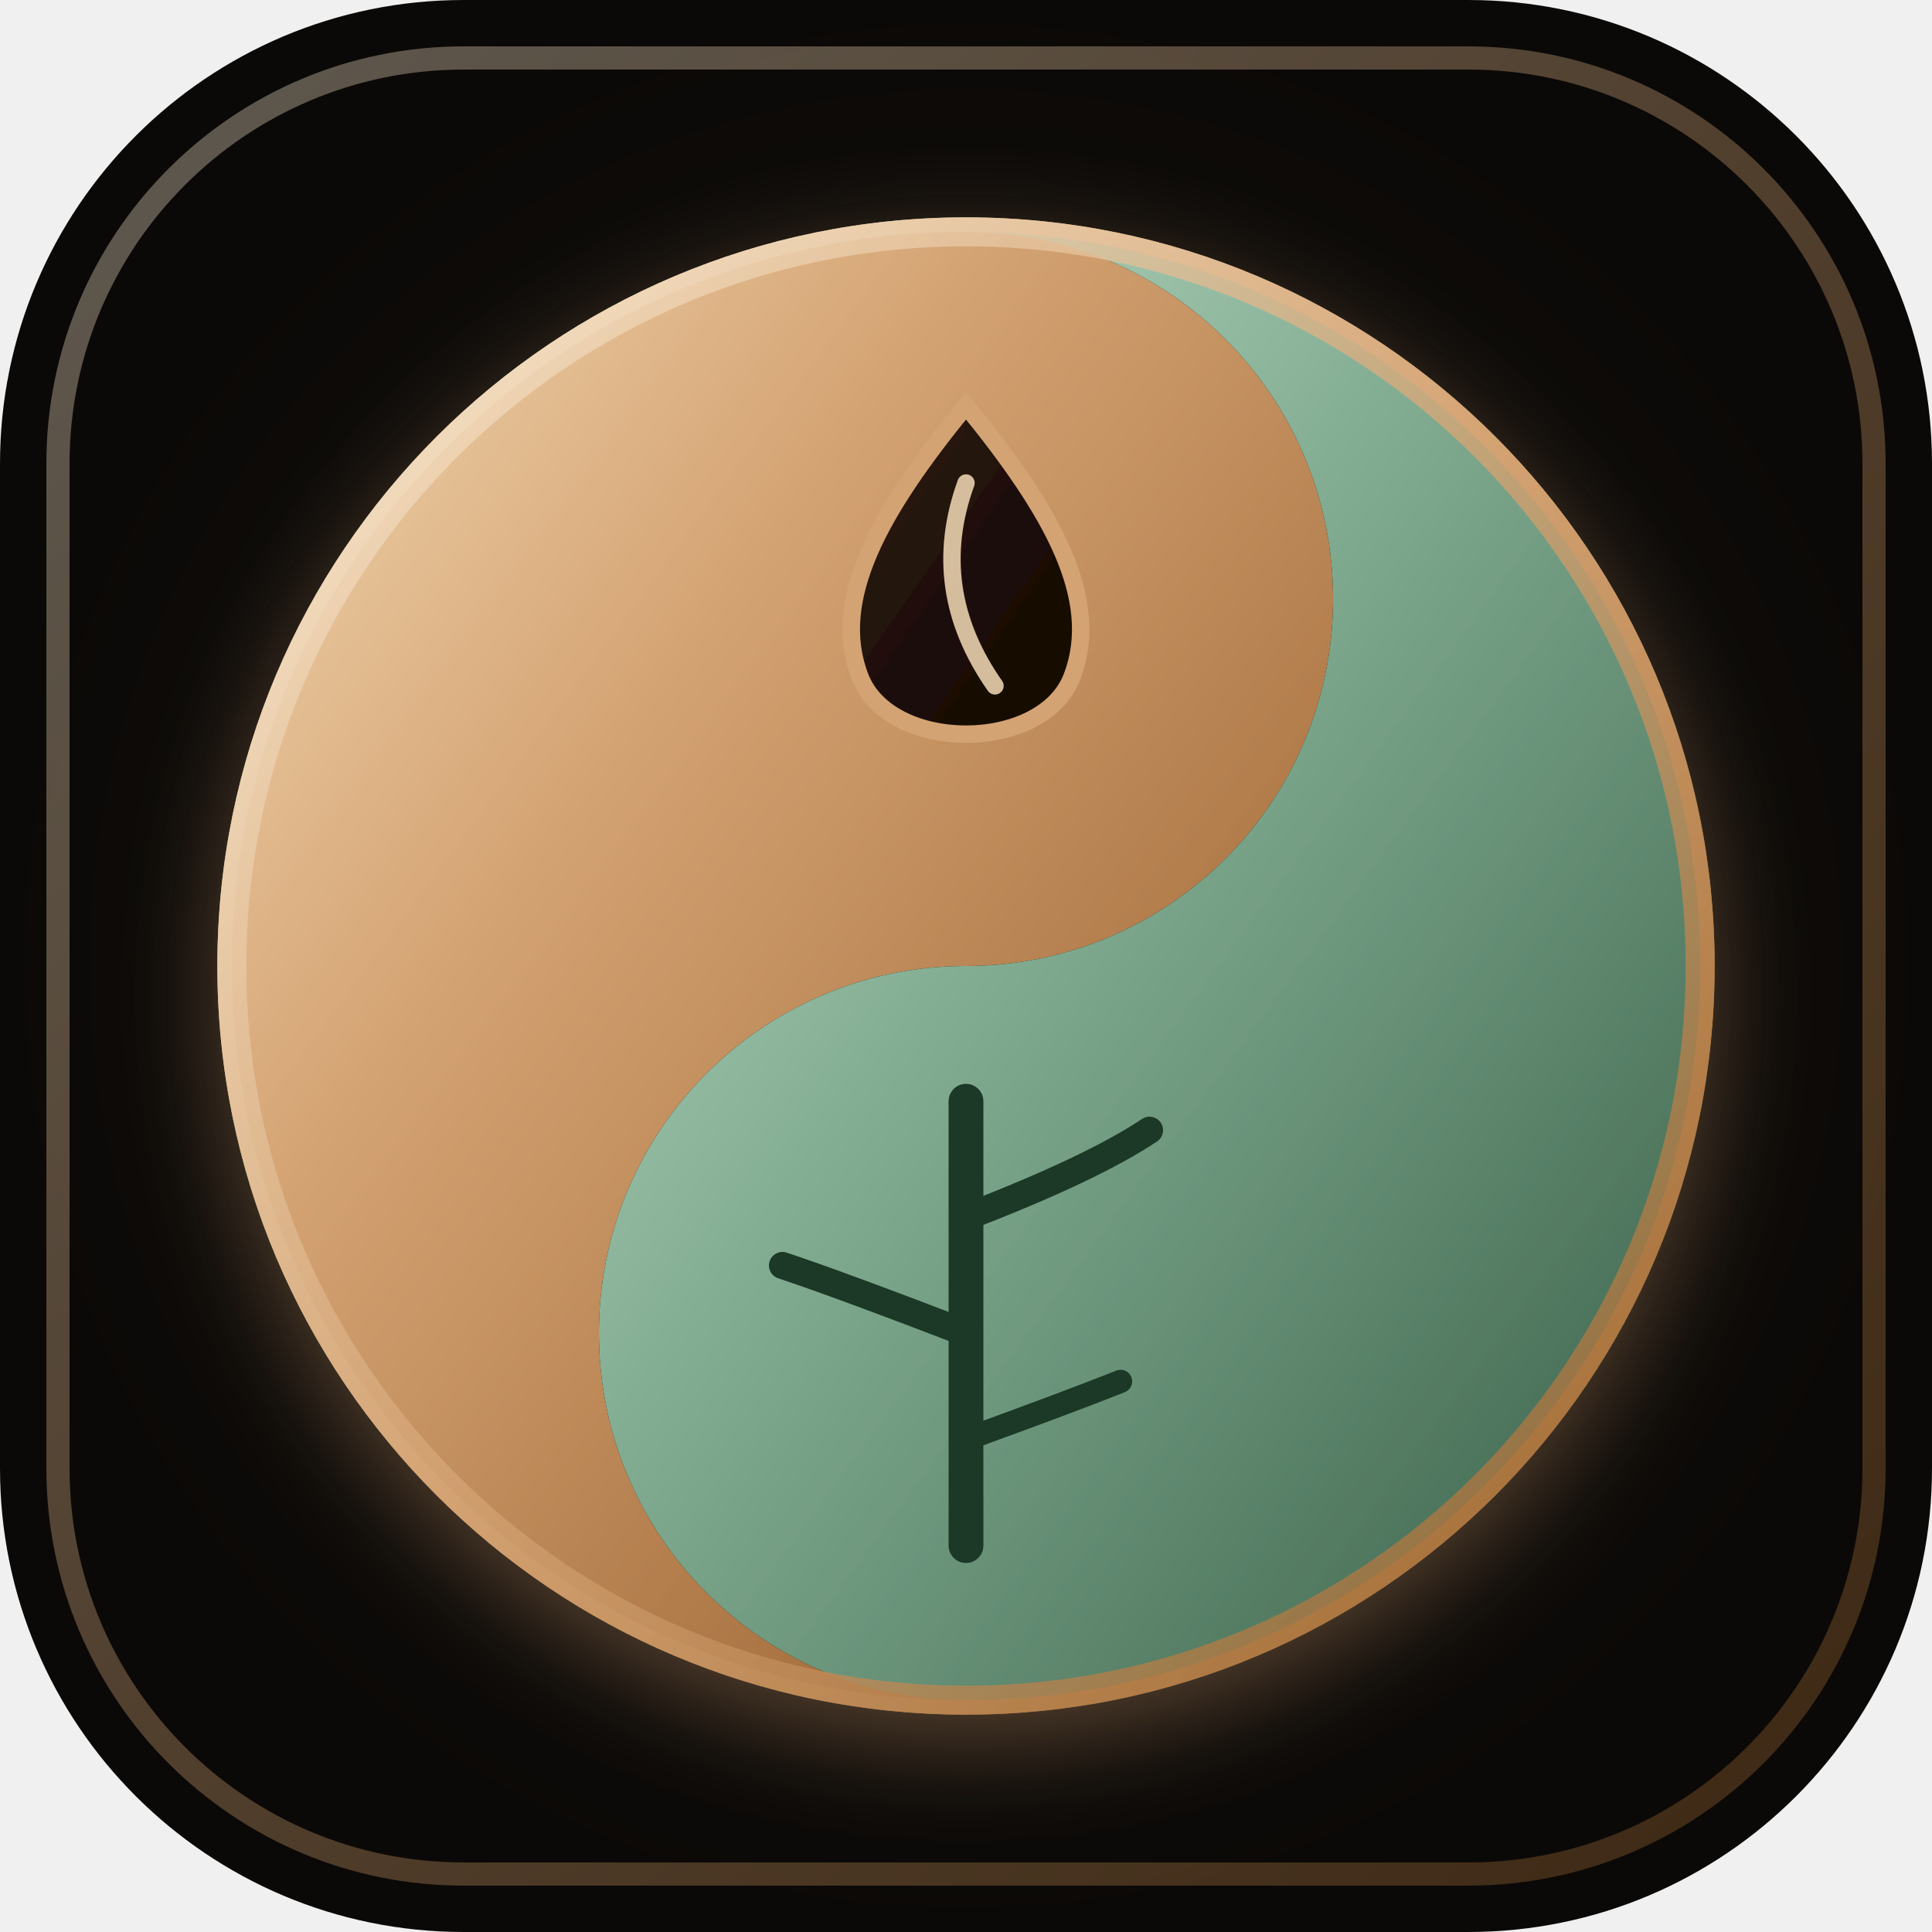
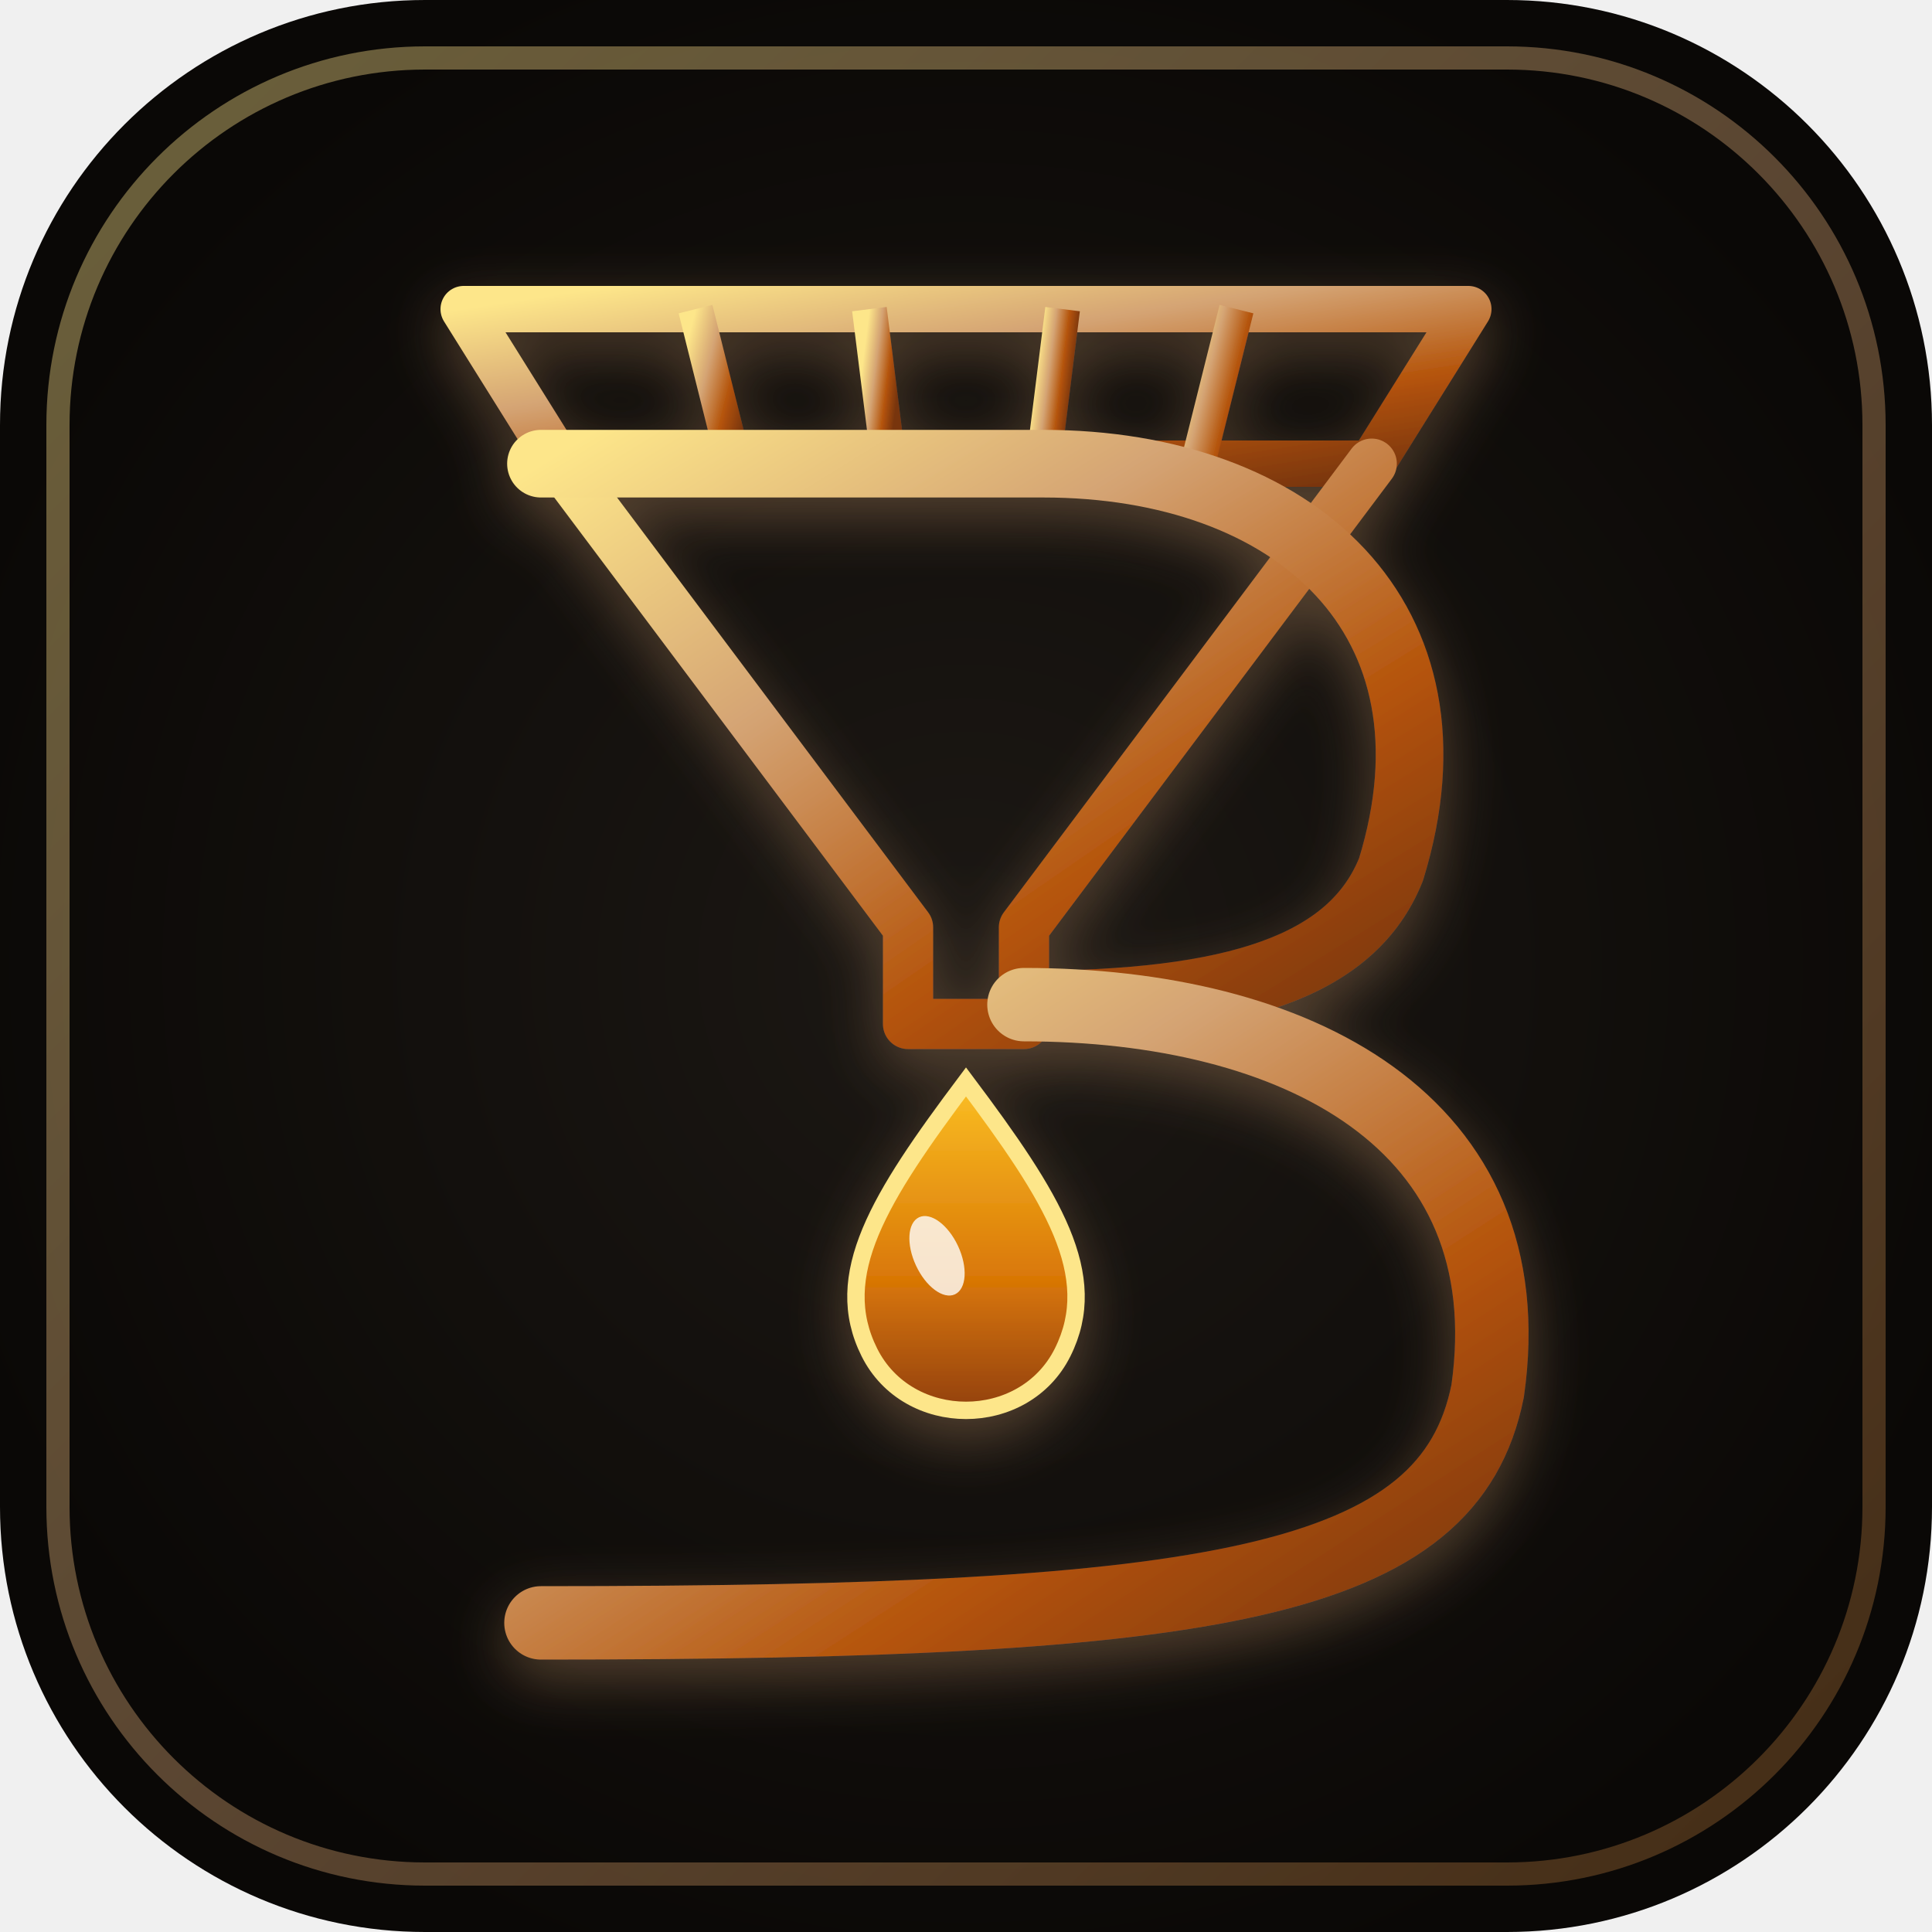
<svg xmlns="http://www.w3.org/2000/svg" viewBox="0 0 100 100" width="100" height="100">
  <defs>
-     <radialGradient id="bgGrad" cx="50%" cy="50%" r="50%">
-       <stop offset="0%" stop-color="#1A1410" />
-       <stop offset="100%" stop-color="#0B0907" />
+     <radialGradient id="favBgGrad" cx="50%" cy="50%" r="55%">
+       <stop offset="0%" stop-color="#1C1814" />
+       <stop offset="100%" stop-color="#0A0806" />
    </radialGradient>
-     <linearGradient id="coffeeGold" x1="0%" y1="0%" x2="100%" y2="100%">
-       <stop offset="0%" stop-color="#F5DCB7" />
+     <linearGradient id="favGoldGrad" x1="0%" y1="0%" x2="100%" y2="100%">
+       <stop offset="0%" stop-color="#FDE68A" />
      <stop offset="35%" stop-color="#D4A373" />
-       <stop offset="100%" stop-color="#8F5422" />
+       <stop offset="70%" stop-color="#B45309" />
+       <stop offset="100%" stop-color="#78350F" />
    </linearGradient>
-     <linearGradient id="teaSage" x1="0%" y1="0%" x2="100%" y2="100%">
-       <stop offset="0%" stop-color="#C2E2CC" />
-       <stop offset="45%" stop-color="#7EA98E" />
-       <stop offset="100%" stop-color="#365C45" />
+     <linearGradient id="favAmberDrop" x1="0%" y1="0%" x2="0%" y2="100%">
+       <stop offset="0%" stop-color="#FBBF24" />
+       <stop offset="60%" stop-color="#D97706" />
+       <stop offset="100%" stop-color="#92400E" />
    </linearGradient>
-     <linearGradient id="beanGrad" x1="0%" y1="0%" x2="100%" y2="100%">
-       <stop offset="0%" stop-color="#2D190D" />
-       <stop offset="100%" stop-color="#100703" />
-     </linearGradient>
-     <linearGradient id="goldBezel" x1="0%" y1="0%" x2="100%" y2="100%">
-       <stop offset="0%" stop-color="#FCEFD8" />
+     <linearGradient id="favRimBezel" x1="0%" y1="0%" x2="100%" y2="100%">
+       <stop offset="0%" stop-color="#FDE68A" />
      <stop offset="50%" stop-color="#D4A373" />
      <stop offset="100%" stop-color="#9A622A" />
    </linearGradient>
-     <filter id="alchemyGlow" x="-20%" y="-20%" width="140%" height="140%">
-       <feDropShadow dx="0" dy="1.5" stdDeviation="2.5" flood-color="#D4A373" flood-opacity="0.35" />
+     <filter id="favGlow" x="-20%" y="-20%" width="140%" height="140%">
+       <feDropShadow dx="0" dy="1" stdDeviation="1.5" flood-color="#D4A373" flood-opacity="0.35" />
    </filter>
  </defs>
-   <rect width="100" height="100" rx="24" fill="url(#bgGrad)" />
-   <rect width="94" height="94" x="3" y="3" rx="21" fill="none" stroke="url(#goldBezel)" stroke-width="1.2" stroke-opacity="0.35" />
-   <g filter="url(#alchemyGlow)">
-     <circle cx="50" cy="50" r="38" fill="#120E0A" stroke="url(#goldBezel)" stroke-width="1.5" />
-     <path d="M 50,12               A 38,38 0 0,0 50,88               A 19,19 0 0,1 50,50               A 19,19 0 0,0 50,12 Z" fill="url(#coffeeGold)" />
-     <path d="M 50,12               A 38,38 0 0,1 50,88               A 19,19 0 0,1 50,50               A 19,19 0 0,0 50,12 Z" fill="url(#teaSage)" />
-     <path d="M 50 21              C 54.5 26.5, 57 31, 55.5 35              C 54 39, 46 39, 44.5 35              C 43 31, 45.5 26.5, 50 21 Z" fill="url(#beanGrad)" stroke="#D4A373" stroke-width="0.9" />
-     <path d="M 50 25 Q 48 30.5, 51.5 35.5" fill="none" stroke="#F5DCB7" stroke-width="0.9" stroke-linecap="round" opacity="0.85" />
-     <path d="M 50 57 L 50 80" stroke="#1E3826" stroke-width="1.8" stroke-linecap="round" />
-     <path d="M 50 63 Q 56.5 60.5, 59.5 58.5" stroke="#1E3826" stroke-width="1.4" stroke-linecap="round" fill="none" />
-     <path d="M 50 69 Q 43.5 66.5, 40.5 65.5" stroke="#1E3826" stroke-width="1.4" stroke-linecap="round" fill="none" />
-     <path d="M 50 74.5 Q 55.5 72.5, 58 71.5" stroke="#1E3826" stroke-width="1.2" stroke-linecap="round" fill="none" />
-     <circle cx="50" cy="50" r="38" fill="none" stroke="url(#goldBezel)" stroke-width="1.5" stroke-opacity="0.8" />
+   <rect width="100" height="100" rx="22" fill="url(#favBgGrad)" />
+   <rect width="94" height="94" x="3" y="3" rx="19" fill="none" stroke="url(#favRimBezel)" stroke-width="1.2" stroke-opacity="0.4" />
+   <g filter="url(#favGlow)">
+     <path d="M 24 16 L 76 16 L 71 24 L 29 24 Z" fill="none" stroke="url(#favGoldGrad)" stroke-width="2.4" stroke-linejoin="round" />
+     <line x1="36" y1="16" x2="38" y2="24" stroke="url(#favGoldGrad)" stroke-width="1.8" />
+     <line x1="45" y1="16" x2="46" y2="24" stroke="url(#favGoldGrad)" stroke-width="1.8" />
+     <line x1="55" y1="16" x2="54" y2="24" stroke="url(#favGoldGrad)" stroke-width="1.8" />
+     <line x1="64" y1="16" x2="62" y2="24" stroke="url(#favGoldGrad)" stroke-width="1.8" />
+     <line x1="28" y1="16" x2="28" y2="84" stroke="url(#favGoldGrad)" stroke-width="5" stroke-linecap="round" />
+     <path d="M 29 24 L 47 48 L 47 53 L 49 53 L 53 53 L 53 48 L 71 24" fill="none" stroke="url(#favGoldGrad)" stroke-width="2.6" stroke-linecap="round" stroke-linejoin="round" />
+     <path d="M 28 24 L 54 24 C 67 24, 76 32, 72 45 C 70 50, 64 52, 53 52" fill="none" stroke="url(#favGoldGrad)" stroke-width="3.5" stroke-linecap="round" stroke-linejoin="round" />
+     <path d="M 53 52 C 67 52, 79 58, 77 72 C 75 82, 63 84, 28 84" fill="none" stroke="url(#favGoldGrad)" stroke-width="3.8" stroke-linecap="round" stroke-linejoin="round" />
+     <path d="M 50 56 C 54.5 62, 57 66, 55 70 C 53 74, 47 74, 45 70 C 43 66, 45.5 62, 50 56 Z" fill="url(#favAmberDrop)" stroke="#FDE68A" stroke-width="0.9" />
+     <ellipse cx="48.5" cy="65" rx="1.2" ry="2.2" transform="rotate(-25 48.5 65)" fill="#FFFFFF" opacity="0.8" />
  </g>
</svg>
